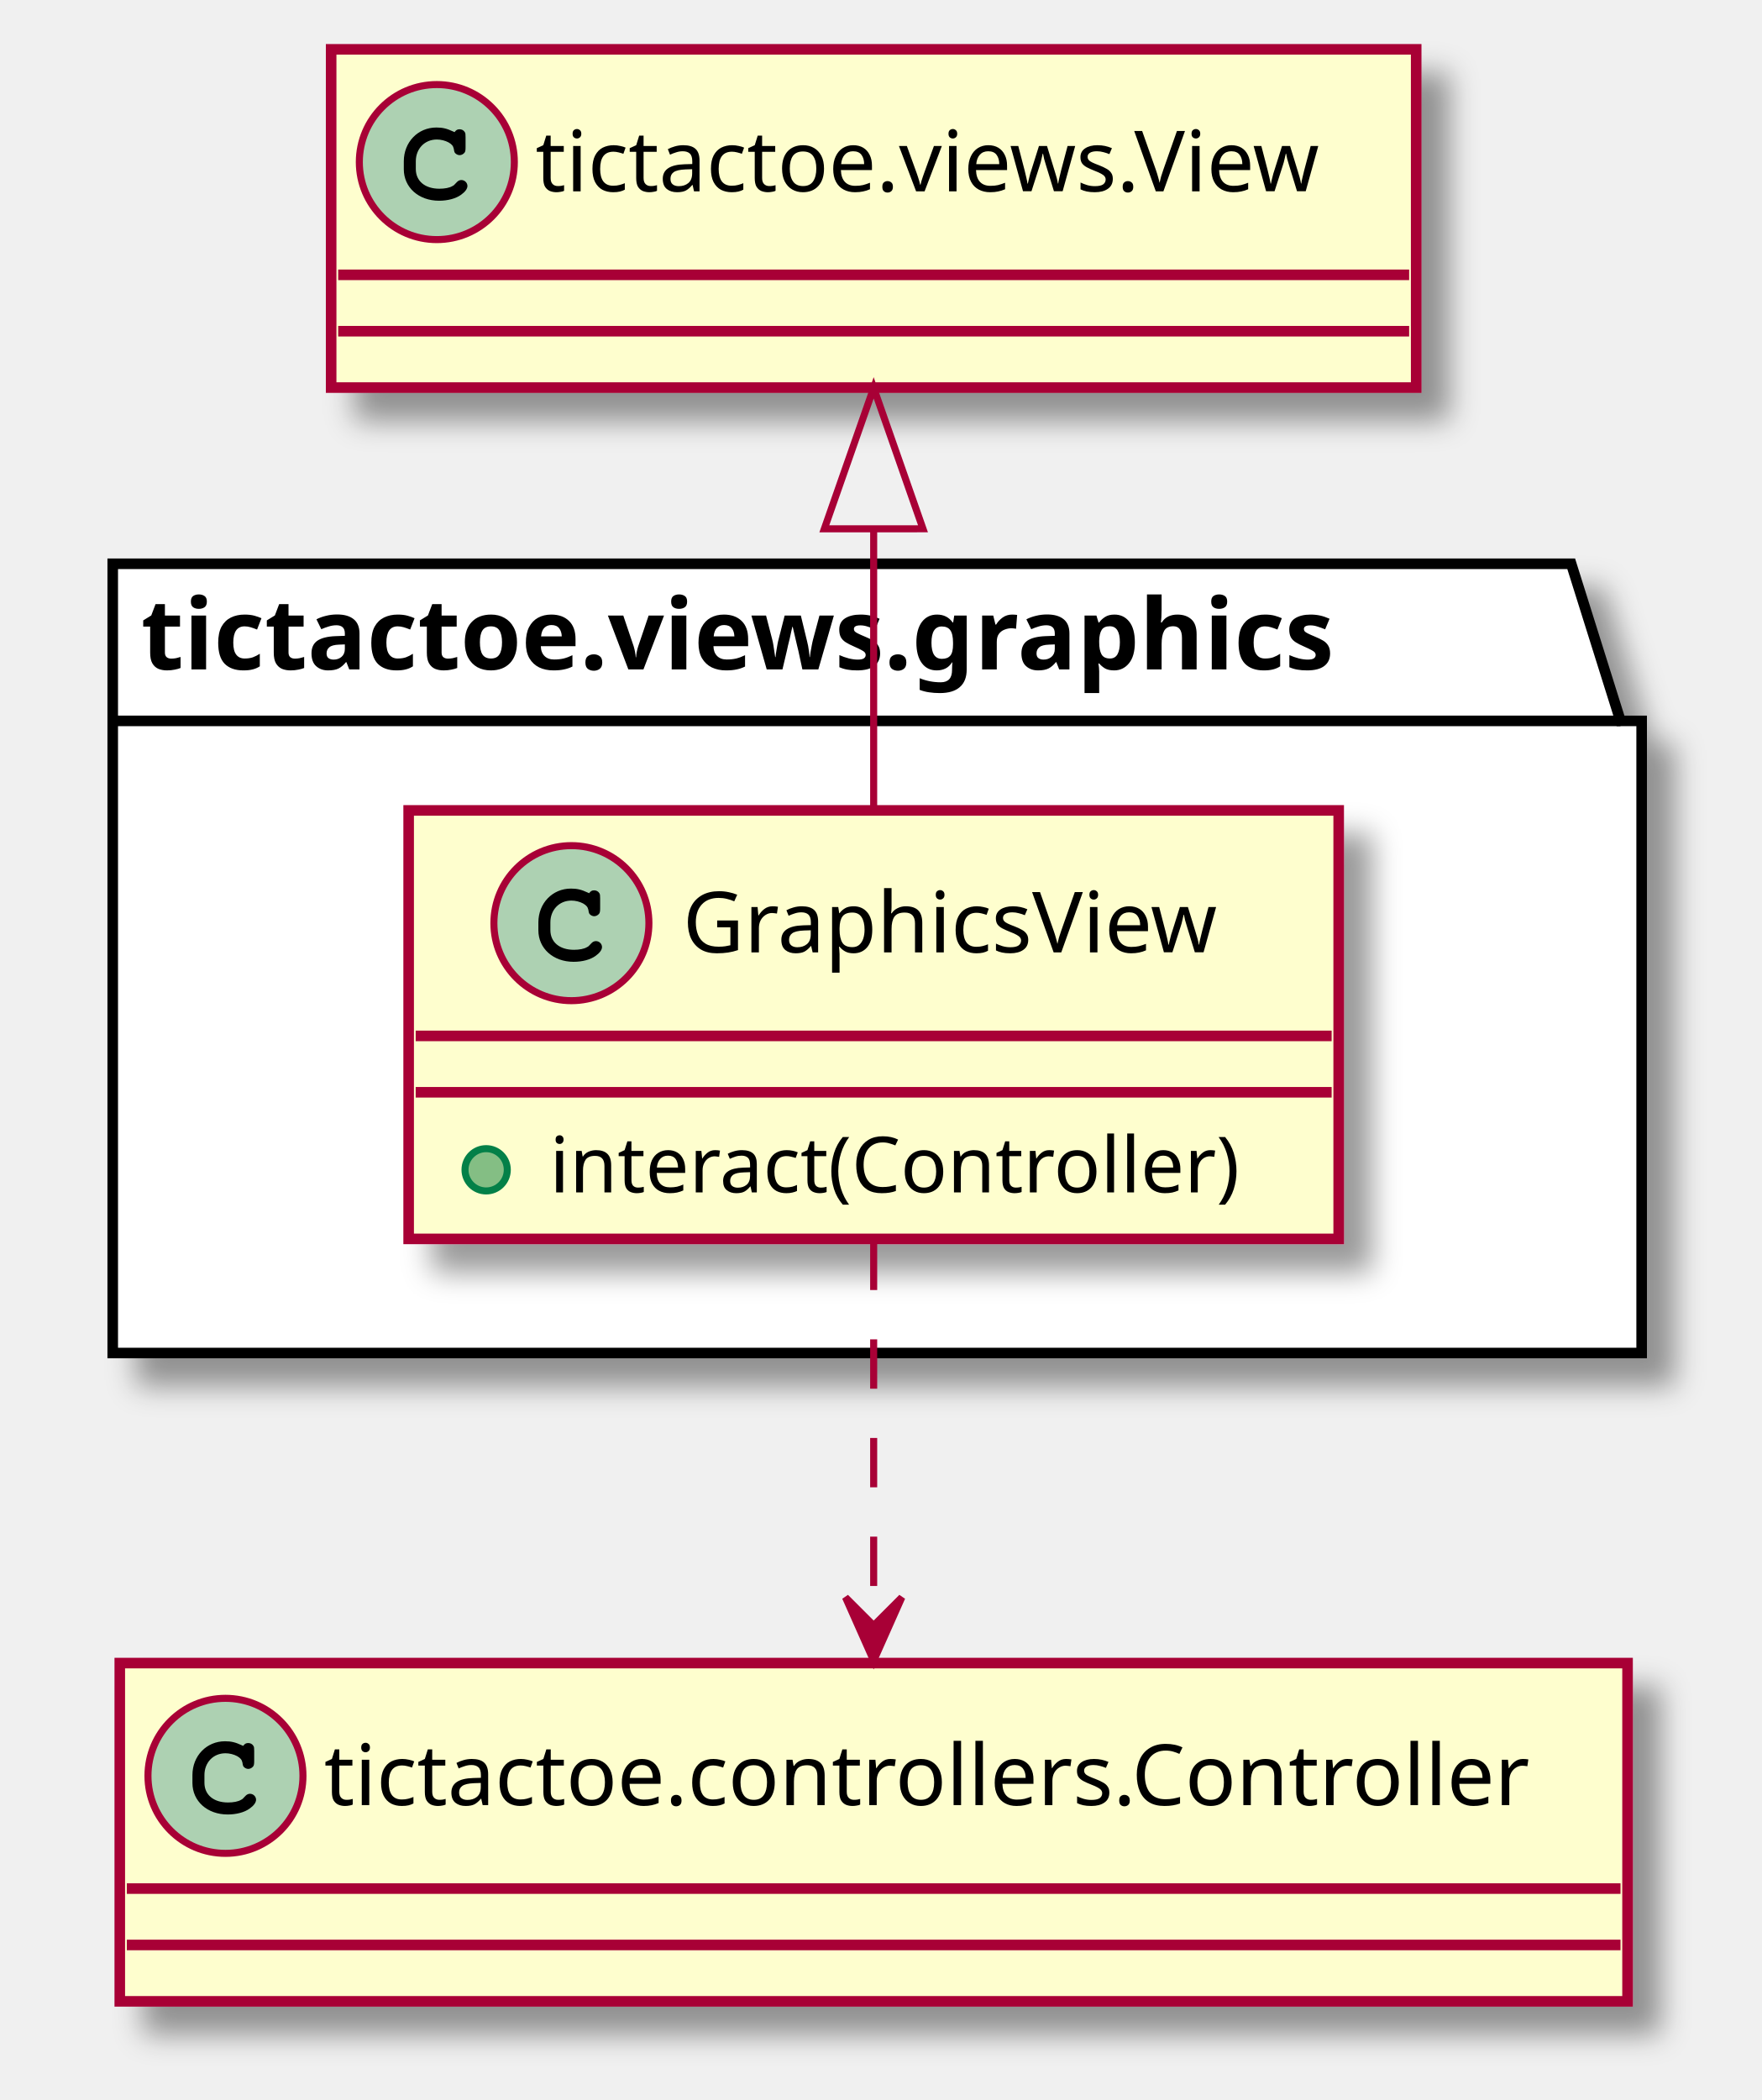
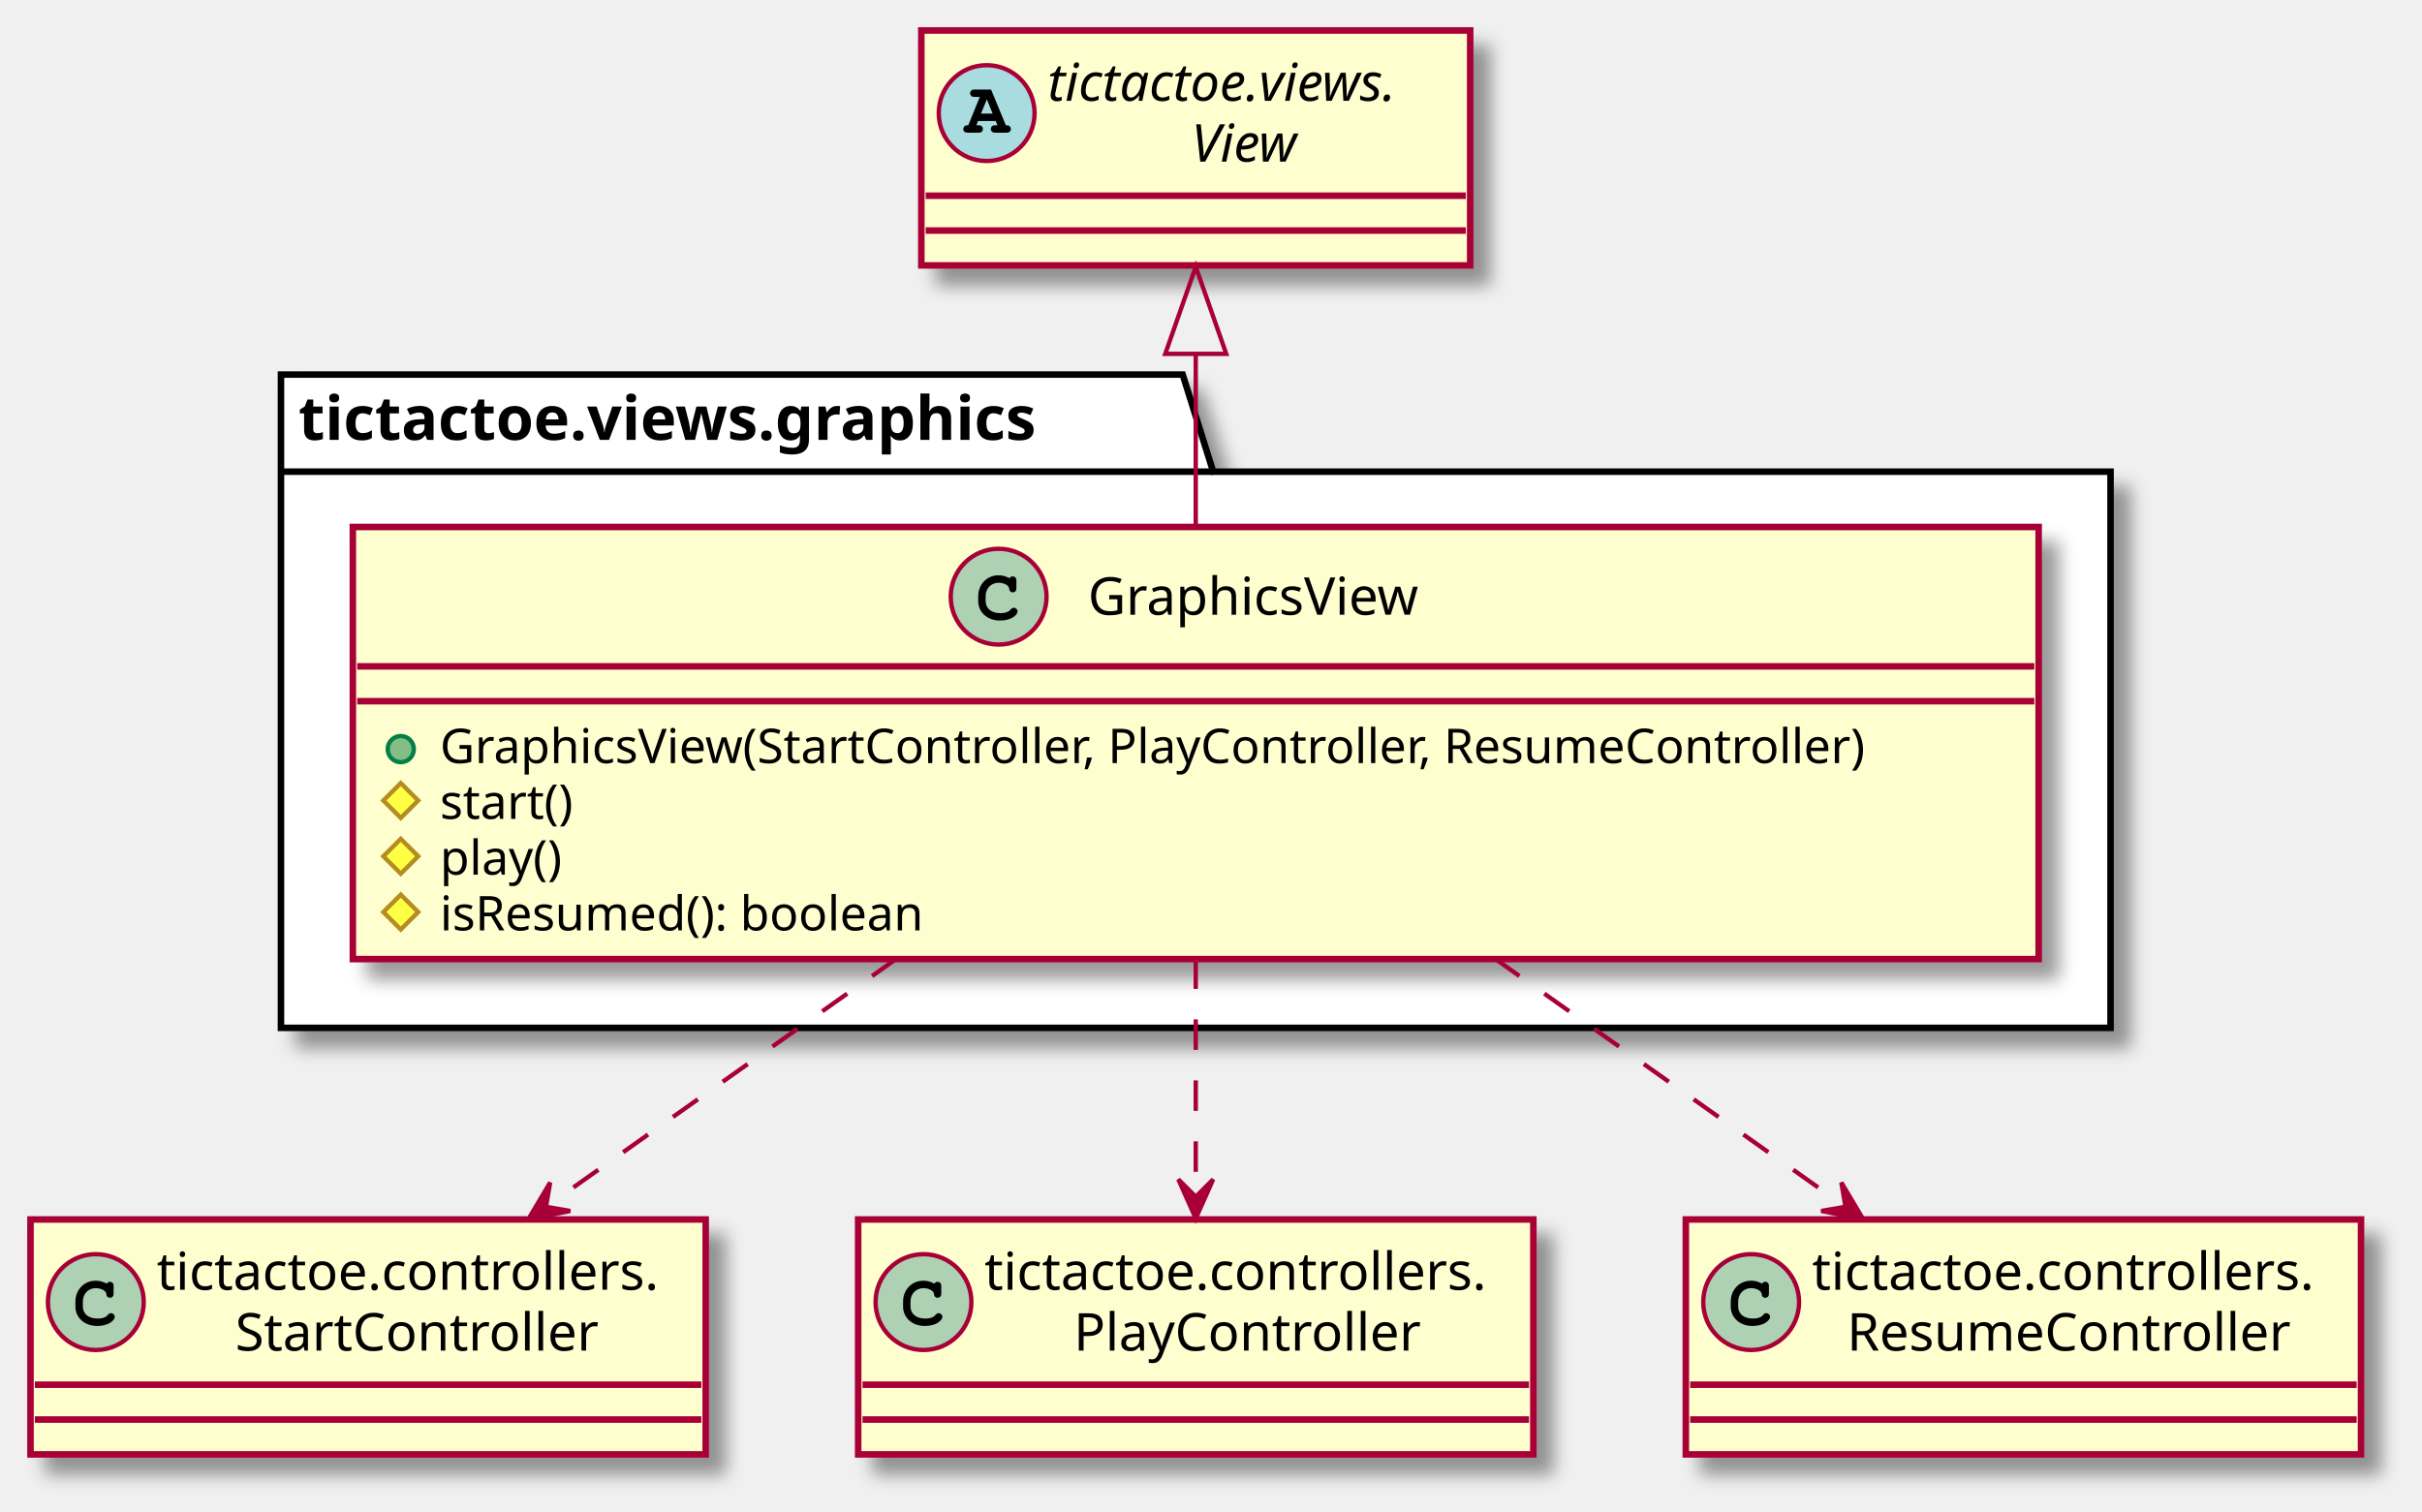
- <svg xmlns="http://www.w3.org/2000/svg" contentScriptType="application/ecmascript" contentStyleType="text/css" height="298px" preserveAspectRatio="none" style="width:250px;height:298px;" version="1.1" viewBox="0 0 250 298" width="250px" zoomAndPan="magnify">
+ <svg xmlns="http://www.w3.org/2000/svg" contentScriptType="application/ecmascript" contentStyleType="text/css" height="347px" preserveAspectRatio="none" style="width:556px;height:347px;" version="1.1" viewBox="0 0 556 347" width="556px" zoomAndPan="magnify">
  <defs>
-     <filter height="300%" id="f1vquuwaciuvw4" width="300%" x="-1" y="-1">
+     <filter height="300%" id="f1tp4qmtvdbeed" width="300%" x="-1" y="-1">
      <feGaussianBlur result="blurOut" stdDeviation="2.0" />
      <feColorMatrix in="blurOut" result="blurOut2" type="matrix" values="0 0 0 0 0 0 0 0 0 0 0 0 0 0 0 0 0 0 .4 0" />
      <feOffset dx="4.0" dy="4.0" in="blurOut2" result="blurOut3" />
      <feBlend in="SourceGraphic" in2="blurOut3" mode="normal" />
    </filter>
  </defs>
  <g>
-     <polygon fill="#FFFFFF" filter="url(#f1vquuwaciuvw4)" points="16,80,223,80,230,102.297,233,102.297,233,192,16,192,16,80" style="stroke:#000000;stroke-width:1.5;" />
-     <line style="stroke:#000000;stroke-width:1.5;" x1="16" x2="230" y1="102.297" y2="102.297" />
-     <text fill="#000000" font-family="sans-serif" font-size="14" font-weight="bold" lengthAdjust="spacingAndGlyphs" textLength="201" x="20" y="94.995">tictactoe.views.graphics</text>
-     <rect codeLine="4" fill="#FEFECE" filter="url(#f1vquuwaciuvw4)" height="60.805" id="tictactoe.views.graphics.GraphicsView" style="stroke:#A80036;stroke-width:1.5;" width="132" x="58" y="115" />
-     <ellipse cx="81.1" cy="131" fill="#ADD1B2" rx="11" ry="11" style="stroke:#A80036;stroke-width:1.0;" />
-     <path d="M83.444,126.672 C82.506,126.234 81.912,126.094 81.037,126.094 C78.412,126.094 76.412,128.172 76.412,130.891 L76.412,132.016 C76.412,134.594 78.522,136.484 81.412,136.484 C82.631,136.484 83.787,136.188 84.537,135.641 C85.116,135.234 85.444,134.781 85.444,134.391 C85.444,133.938 85.053,133.547 84.584,133.547 C84.366,133.547 84.162,133.625 83.975,133.812 C83.522,134.297 83.522,134.297 83.334,134.391 C82.912,134.656 82.225,134.781 81.459,134.781 C79.412,134.781 78.116,133.688 78.116,131.984 L78.116,130.891 C78.116,129.109 79.366,127.797 81.1,127.797 C81.678,127.797 82.287,127.953 82.756,128.203 C83.241,128.484 83.412,128.703 83.506,129.109 C83.569,129.516 83.6,129.641 83.741,129.766 C83.881,129.906 84.116,130.016 84.334,130.016 C84.6,130.016 84.866,129.875 85.037,129.656 C85.147,129.5 85.178,129.312 85.178,128.891 L85.178,127.469 C85.178,127.031 85.162,126.906 85.069,126.75 C84.912,126.484 84.631,126.344 84.334,126.344 C84.037,126.344 83.834,126.438 83.616,126.75 L83.444,126.672 Z " fill="#000000" />
-     <text fill="#000000" font-family="sans-serif" font-size="12" lengthAdjust="spacingAndGlyphs" textLength="82" x="96.9" y="135.154">GraphicsView</text>
-     <line style="stroke:#A80036;stroke-width:1.5;" x1="59" x2="189" y1="147" y2="147" />
-     <line style="stroke:#A80036;stroke-width:1.5;" x1="59" x2="189" y1="155" y2="155" />
-     <ellipse cx="69" cy="166" fill="#84BE84" rx="3" ry="3" style="stroke:#038048;stroke-width:1.0;" />
-     <text fill="#000000" font-family="sans-serif" font-size="11" lengthAdjust="spacingAndGlyphs" textLength="106" x="78" y="169.21">interact(Controller)</text>
-     <rect codeLine="1" fill="#FEFECE" filter="url(#f1vquuwaciuvw4)" height="48" id="View" style="stroke:#A80036;stroke-width:1.5;" width="154" x="47" y="7" />
-     <ellipse cx="62" cy="23" fill="#ADD1B2" rx="11" ry="11" style="stroke:#A80036;stroke-width:1.0;" />
-     <path d="M64.344,18.672 C63.406,18.234 62.812,18.094 61.938,18.094 C59.312,18.094 57.312,20.172 57.312,22.891 L57.312,24.016 C57.312,26.594 59.422,28.484 62.312,28.484 C63.531,28.484 64.688,28.188 65.438,27.641 C66.016,27.234 66.344,26.781 66.344,26.391 C66.344,25.938 65.953,25.547 65.484,25.547 C65.266,25.547 65.062,25.625 64.875,25.812 C64.422,26.297 64.422,26.297 64.234,26.391 C63.812,26.656 63.125,26.781 62.359,26.781 C60.312,26.781 59.016,25.688 59.016,23.984 L59.016,22.891 C59.016,21.109 60.266,19.797 62,19.797 C62.578,19.797 63.188,19.953 63.656,20.203 C64.141,20.484 64.312,20.703 64.406,21.109 C64.469,21.516 64.5,21.641 64.641,21.766 C64.781,21.906 65.016,22.016 65.234,22.016 C65.5,22.016 65.766,21.875 65.938,21.656 C66.047,21.5 66.078,21.312 66.078,20.891 L66.078,19.469 C66.078,19.031 66.062,18.906 65.969,18.75 C65.812,18.484 65.531,18.344 65.234,18.344 C64.938,18.344 64.734,18.438 64.516,18.75 L64.344,18.672 Z " fill="#000000" />
-     <text fill="#000000" font-family="sans-serif" font-size="12" lengthAdjust="spacingAndGlyphs" textLength="122" x="76" y="27.154">tictactoe.views.View</text>
-     <line style="stroke:#A80036;stroke-width:1.5;" x1="48" x2="200" y1="39" y2="39" />
-     <line style="stroke:#A80036;stroke-width:1.5;" x1="48" x2="200" y1="47" y2="47" />
-     <rect codeLine="2" fill="#FEFECE" filter="url(#f1vquuwaciuvw4)" height="48" id="Controller" style="stroke:#A80036;stroke-width:1.5;" width="214" x="17" y="236" />
-     <ellipse cx="32" cy="252" fill="#ADD1B2" rx="11" ry="11" style="stroke:#A80036;stroke-width:1.0;" />
-     <path d="M34.344,247.672 C33.406,247.234 32.812,247.094 31.938,247.094 C29.312,247.094 27.312,249.172 27.312,251.891 L27.312,253.016 C27.312,255.594 29.422,257.484 32.312,257.484 C33.531,257.484 34.688,257.188 35.438,256.641 C36.016,256.234 36.344,255.781 36.344,255.391 C36.344,254.938 35.953,254.547 35.484,254.547 C35.266,254.547 35.062,254.625 34.875,254.812 C34.422,255.297 34.422,255.297 34.234,255.391 C33.812,255.656 33.125,255.781 32.359,255.781 C30.312,255.781 29.016,254.688 29.016,252.984 L29.016,251.891 C29.016,250.109 30.266,248.797 32,248.797 C32.578,248.797 33.188,248.953 33.656,249.203 C34.141,249.484 34.312,249.703 34.406,250.109 C34.469,250.516 34.5,250.641 34.641,250.766 C34.781,250.906 35.016,251.016 35.234,251.016 C35.5,251.016 35.766,250.875 35.938,250.656 C36.047,250.5 36.078,250.312 36.078,249.891 L36.078,248.469 C36.078,248.031 36.062,247.906 35.969,247.75 C35.812,247.484 35.531,247.344 35.234,247.344 C34.938,247.344 34.734,247.438 34.516,247.75 L34.344,247.672 Z " fill="#000000" />
-     <text fill="#000000" font-family="sans-serif" font-size="12" lengthAdjust="spacingAndGlyphs" textLength="182" x="46" y="256.154">tictactoe.controllers.Controller</text>
-     <line style="stroke:#A80036;stroke-width:1.5;" x1="18" x2="230" y1="268" y2="268" />
-     <line style="stroke:#A80036;stroke-width:1.5;" x1="18" x2="230" y1="276" y2="276" />
-     <path codeLine="8" d="M124,176.058 C124,192.931 124,213.976 124,230.645 " fill="none" id="tictactoe.views.graphics.GraphicsView-to-Controller" style="stroke:#A80036;stroke-width:1.0;stroke-dasharray:7.0,7.0;" />
-     <polygon fill="#A80036" points="124,235.669,128,226.669,124,230.669,120,226.669,124,235.669" style="stroke:#A80036;stroke-width:1.0;" />
-     <path codeLine="9" d="M124,75.109 C124,88.312 124,102.537 124,114.65 " fill="none" id="View-backto-tictactoe.views.graphics.GraphicsView" style="stroke:#A80036;stroke-width:1.0;" />
-     <polygon fill="none" points="117,75.038,124,55.038,131,75.037,117,75.038" style="stroke:#A80036;stroke-width:1.0;" />
+     <polygon fill="#FFFFFF" filter="url(#f1tp4qmtvdbeed)" points="64.5,86,271.5,86,278.5,108.297,484.5,108.297,484.5,236,64.5,236,64.5,86" style="stroke:#000000;stroke-width:1.5;" />
+     <line style="stroke:#000000;stroke-width:1.5;" x1="64.5" x2="278.5" y1="108.297" y2="108.297" />
+     <text fill="#000000" font-family="sans-serif" font-size="14" font-weight="bold" lengthAdjust="spacingAndGlyphs" textLength="201" x="68.5" y="100.995">tictactoe.views.graphics</text>
+     <rect codeLine="6" fill="#FEFECE" filter="url(#f1tp4qmtvdbeed)" height="99.219" id="tictactoe.views.graphics.GraphicsView" style="stroke:#A80036;stroke-width:1.5;" width="387" x="81" y="121" />
+     <ellipse cx="229.25" cy="137" fill="#ADD1B2" rx="11" ry="11" style="stroke:#A80036;stroke-width:1.0;" />
+     <path d="M231.594,132.672 C230.656,132.234 230.062,132.094 229.188,132.094 C226.562,132.094 224.562,134.172 224.562,136.891 L224.562,138.016 C224.562,140.594 226.672,142.484 229.562,142.484 C230.781,142.484 231.938,142.188 232.688,141.641 C233.266,141.234 233.594,140.781 233.594,140.391 C233.594,139.938 233.203,139.547 232.734,139.547 C232.516,139.547 232.312,139.625 232.125,139.812 C231.672,140.297 231.672,140.297 231.484,140.391 C231.062,140.656 230.375,140.781 229.609,140.781 C227.562,140.781 226.266,139.688 226.266,137.984 L226.266,136.891 C226.266,135.109 227.516,133.797 229.25,133.797 C229.828,133.797 230.438,133.953 230.906,134.203 C231.391,134.484 231.562,134.703 231.656,135.109 C231.719,135.516 231.75,135.641 231.891,135.766 C232.031,135.906 232.266,136.016 232.484,136.016 C232.75,136.016 233.016,135.875 233.188,135.656 C233.297,135.5 233.328,135.312 233.328,134.891 L233.328,133.469 C233.328,133.031 233.312,132.906 233.219,132.75 C233.062,132.484 232.781,132.344 232.484,132.344 C232.188,132.344 231.984,132.438 231.766,132.75 L231.594,132.672 Z " fill="#000000" />
+     <text fill="#000000" font-family="sans-serif" font-size="12" lengthAdjust="spacingAndGlyphs" textLength="82" x="249.75" y="141.154">GraphicsView</text>
+     <line style="stroke:#A80036;stroke-width:1.5;" x1="82" x2="467" y1="153" y2="153" />
+     <line style="stroke:#A80036;stroke-width:1.5;" x1="82" x2="467" y1="161" y2="161" />
+     <ellipse cx="92" cy="172" fill="#84BE84" rx="3" ry="3" style="stroke:#038048;stroke-width:1.0;" />
+     <text fill="#000000" font-family="sans-serif" font-size="11" lengthAdjust="spacingAndGlyphs" textLength="361" x="101" y="175.21">GraphicsView(StartController, PlayController, ResumeController)</text>
+     <polygon fill="#FFFF44" points="92,179.805,96,183.805,92,187.805,88,183.805" style="stroke:#B38D22;stroke-width:1.0;" />
+     <text fill="#000000" font-family="sans-serif" font-size="11" lengthAdjust="spacingAndGlyphs" textLength="33" x="101" y="188.015">start()</text>
+     <polygon fill="#FFFF44" points="92,192.609,96,196.609,92,200.609,88,196.609" style="stroke:#B38D22;stroke-width:1.0;" />
+     <text fill="#000000" font-family="sans-serif" font-size="11" lengthAdjust="spacingAndGlyphs" textLength="32" x="101" y="200.82">play()</text>
+     <polygon fill="#FFFF44" points="92,205.414,96,209.414,92,213.414,88,209.414" style="stroke:#B38D22;stroke-width:1.0;" />
+     <text fill="#000000" font-family="sans-serif" font-size="11" lengthAdjust="spacingAndGlyphs" textLength="124" x="101" y="213.625">isResumed(): boolean</text>
+     <rect codeLine="1" fill="#FEFECE" filter="url(#f1tp4qmtvdbeed)" height="53.938" id="StartController" style="stroke:#A80036;stroke-width:1.5;" width="155" x="7" y="280" />
+     <ellipse cx="22" cy="298.969" fill="#ADD1B2" rx="11" ry="11" style="stroke:#A80036;stroke-width:1.0;" />
+     <path d="M24.344,294.641 C23.406,294.203 22.812,294.062 21.938,294.062 C19.312,294.062 17.312,296.141 17.312,298.859 L17.312,299.984 C17.312,302.562 19.422,304.453 22.312,304.453 C23.531,304.453 24.688,304.156 25.438,303.609 C26.016,303.203 26.344,302.75 26.344,302.359 C26.344,301.906 25.953,301.516 25.484,301.516 C25.266,301.516 25.062,301.594 24.875,301.781 C24.422,302.266 24.422,302.266 24.234,302.359 C23.812,302.625 23.125,302.75 22.359,302.75 C20.312,302.75 19.016,301.656 19.016,299.953 L19.016,298.859 C19.016,297.078 20.266,295.766 22,295.766 C22.578,295.766 23.188,295.922 23.656,296.172 C24.141,296.453 24.312,296.672 24.406,297.078 C24.469,297.484 24.5,297.609 24.641,297.734 C24.781,297.875 25.016,297.984 25.234,297.984 C25.5,297.984 25.766,297.844 25.938,297.625 C26.047,297.469 26.078,297.281 26.078,296.859 L26.078,295.438 C26.078,295 26.062,294.875 25.969,294.719 C25.812,294.453 25.531,294.312 25.234,294.312 C24.938,294.312 24.734,294.406 24.516,294.719 L24.344,294.641 Z " fill="#000000" />
+     <text fill="#000000" font-family="sans-serif" font-size="12" lengthAdjust="spacingAndGlyphs" textLength="123" x="36" y="296.139">tictactoe.controllers.</text>
+     <text fill="#000000" font-family="sans-serif" font-size="12" lengthAdjust="spacingAndGlyphs" textLength="87" x="54" y="310.107">StartController</text>
+     <line style="stroke:#A80036;stroke-width:1.5;" x1="8" x2="161" y1="317.938" y2="317.938" />
+     <line style="stroke:#A80036;stroke-width:1.5;" x1="8" x2="161" y1="325.938" y2="325.938" />
+     <rect codeLine="2" fill="#FEFECE" filter="url(#f1tp4qmtvdbeed)" height="53.938" id="PlayController" style="stroke:#A80036;stroke-width:1.5;" width="155" x="197" y="280" />
+     <ellipse cx="212" cy="298.969" fill="#ADD1B2" rx="11" ry="11" style="stroke:#A80036;stroke-width:1.0;" />
+     <path d="M214.344,294.641 C213.406,294.203 212.812,294.062 211.938,294.062 C209.312,294.062 207.312,296.141 207.312,298.859 L207.312,299.984 C207.312,302.562 209.422,304.453 212.312,304.453 C213.531,304.453 214.688,304.156 215.438,303.609 C216.016,303.203 216.344,302.75 216.344,302.359 C216.344,301.906 215.953,301.516 215.484,301.516 C215.266,301.516 215.062,301.594 214.875,301.781 C214.422,302.266 214.422,302.266 214.234,302.359 C213.812,302.625 213.125,302.75 212.359,302.75 C210.312,302.75 209.016,301.656 209.016,299.953 L209.016,298.859 C209.016,297.078 210.266,295.766 212,295.766 C212.578,295.766 213.188,295.922 213.656,296.172 C214.141,296.453 214.312,296.672 214.406,297.078 C214.469,297.484 214.5,297.609 214.641,297.734 C214.781,297.875 215.016,297.984 215.234,297.984 C215.5,297.984 215.766,297.844 215.938,297.625 C216.047,297.469 216.078,297.281 216.078,296.859 L216.078,295.438 C216.078,295 216.062,294.875 215.969,294.719 C215.812,294.453 215.531,294.312 215.234,294.312 C214.938,294.312 214.734,294.406 214.516,294.719 L214.344,294.641 Z " fill="#000000" />
+     <text fill="#000000" font-family="sans-serif" font-size="12" lengthAdjust="spacingAndGlyphs" textLength="123" x="226" y="296.139">tictactoe.controllers.</text>
+     <text fill="#000000" font-family="sans-serif" font-size="12" lengthAdjust="spacingAndGlyphs" textLength="82" x="246.5" y="310.107">PlayController</text>
+     <line style="stroke:#A80036;stroke-width:1.5;" x1="198" x2="351" y1="317.938" y2="317.938" />
+     <line style="stroke:#A80036;stroke-width:1.5;" x1="198" x2="351" y1="325.938" y2="325.938" />
+     <rect codeLine="3" fill="#FEFECE" filter="url(#f1tp4qmtvdbeed)" height="53.938" id="ResumeController" style="stroke:#A80036;stroke-width:1.5;" width="155" x="387" y="280" />
+     <ellipse cx="402" cy="298.969" fill="#ADD1B2" rx="11" ry="11" style="stroke:#A80036;stroke-width:1.0;" />
+     <path d="M404.344,294.641 C403.406,294.203 402.812,294.062 401.938,294.062 C399.312,294.062 397.312,296.141 397.312,298.859 L397.312,299.984 C397.312,302.562 399.422,304.453 402.312,304.453 C403.531,304.453 404.688,304.156 405.438,303.609 C406.016,303.203 406.344,302.75 406.344,302.359 C406.344,301.906 405.953,301.516 405.484,301.516 C405.266,301.516 405.062,301.594 404.875,301.781 C404.422,302.266 404.422,302.266 404.234,302.359 C403.812,302.625 403.125,302.75 402.359,302.75 C400.312,302.75 399.016,301.656 399.016,299.953 L399.016,298.859 C399.016,297.078 400.266,295.766 402,295.766 C402.578,295.766 403.188,295.922 403.656,296.172 C404.141,296.453 404.312,296.672 404.406,297.078 C404.469,297.484 404.5,297.609 404.641,297.734 C404.781,297.875 405.016,297.984 405.234,297.984 C405.5,297.984 405.766,297.844 405.938,297.625 C406.047,297.469 406.078,297.281 406.078,296.859 L406.078,295.438 C406.078,295 406.062,294.875 405.969,294.719 C405.812,294.453 405.531,294.312 405.234,294.312 C404.938,294.312 404.734,294.406 404.516,294.719 L404.344,294.641 Z " fill="#000000" />
+     <text fill="#000000" font-family="sans-serif" font-size="12" lengthAdjust="spacingAndGlyphs" textLength="123" x="416" y="296.139">tictactoe.controllers.</text>
+     <text fill="#000000" font-family="sans-serif" font-size="12" lengthAdjust="spacingAndGlyphs" textLength="107" x="424" y="310.107">ResumeController</text>
+     <line style="stroke:#A80036;stroke-width:1.5;" x1="388" x2="541" y1="317.938" y2="317.938" />
+     <line style="stroke:#A80036;stroke-width:1.5;" x1="388" x2="541" y1="325.938" y2="325.938" />
+     <rect codeLine="4" fill="#FEFECE" filter="url(#f1tp4qmtvdbeed)" height="53.938" id="View" style="stroke:#A80036;stroke-width:1.5;" width="126" x="211.5" y="7" />
+     <ellipse cx="226.5" cy="25.969" fill="#A9DCDF" rx="11" ry="11" style="stroke:#A80036;stroke-width:1.0;" />
+     <path d="M228.578,27.781 L228.969,28.766 L228.578,28.766 C228.125,28.766 228.016,28.781 227.859,28.891 C227.609,29.047 227.453,29.328 227.453,29.625 C227.453,29.891 227.594,30.141 227.812,30.297 C227.953,30.422 228.156,30.469 228.578,30.469 L230.938,30.469 C231.297,30.469 231.516,30.438 231.656,30.344 C231.906,30.203 232.062,29.906 232.062,29.625 C232.062,29.344 231.922,29.094 231.703,28.938 C231.531,28.797 231.375,28.766 230.906,28.766 L227.516,20.562 L223.844,20.562 C223.391,20.562 223.266,20.578 223.109,20.672 C222.859,20.844 222.703,21.125 222.703,21.406 C222.703,21.688 222.844,21.938 223.062,22.109 C223.234,22.219 223.406,22.25 223.844,22.25 L224.922,22.25 L222.281,28.766 C221.859,28.766 221.703,28.781 221.547,28.891 C221.297,29.047 221.141,29.328 221.141,29.625 C221.141,30.188 221.516,30.469 222.266,30.469 L224.531,30.469 C224.891,30.469 225.109,30.438 225.234,30.344 C225.5,30.203 225.641,29.906 225.641,29.625 C225.641,29.344 225.516,29.094 225.297,28.922 C225.125,28.797 224.984,28.766 224.531,28.766 L224.141,28.766 L224.531,27.781 L228.578,27.781 Z M227.875,26.078 L225.203,26.078 L226.547,22.812 L227.875,26.078 Z " fill="#000000" />
+     <text fill="#000000" font-family="sans-serif" font-size="12" font-style="italic" lengthAdjust="spacingAndGlyphs" textLength="94" x="240.5" y="23.139">tictactoe.views.</text>
+     <text fill="#000000" font-family="sans-serif" font-size="12" font-style="italic" lengthAdjust="spacingAndGlyphs" textLength="28" x="273.5" y="37.107">View</text>
+     <line style="stroke:#A80036;stroke-width:1.5;" x1="212.5" x2="336.5" y1="44.938" y2="44.938" />
+     <line style="stroke:#A80036;stroke-width:1.5;" x1="212.5" x2="336.5" y1="52.938" y2="52.938" />
+     <path codeLine="12" d="M274.5,81.358 C274.5,94.156 274.5,108.075 274.5,120.991 " fill="none" id="View-backto-tictactoe.views.graphics.GraphicsView" style="stroke:#A80036;stroke-width:1.0;" />
+     <polygon fill="none" points="267.5,81.252,274.5,61.252,281.5,81.252,267.5,81.252" style="stroke:#A80036;stroke-width:1.0;" />
+     <path codeLine="13" d="M205.906,220.058 C178.988,239.113 148.997,260.343 125.559,276.935 " fill="none" id="tictactoe.views.graphics.GraphicsView-to-StartController" style="stroke:#A80036;stroke-width:1.0;stroke-dasharray:7.0,7.0;" />
+     <polygon fill="#A80036" points="121.261,279.977,130.917,278.041,125.341,277.088,126.294,271.512,121.261,279.977" style="stroke:#A80036;stroke-width:1.0;" />
+     <path codeLine="14" d="M274.5,220.058 C274.5,238.175 274.5,258.259 274.5,274.453 " fill="none" id="tictactoe.views.graphics.GraphicsView-to-PlayController" style="stroke:#A80036;stroke-width:1.0;stroke-dasharray:7.0,7.0;" />
+     <polygon fill="#A80036" points="274.5,279.788,278.5,270.788,274.5,274.788,270.5,270.788,274.5,279.788" style="stroke:#A80036;stroke-width:1.0;" />
+     <path codeLine="15" d="M343.094,220.058 C370.012,239.113 400.003,260.343 423.441,276.935 " fill="none" id="tictactoe.views.graphics.GraphicsView-to-ResumeController" style="stroke:#A80036;stroke-width:1.0;stroke-dasharray:7.0,7.0;" />
+     <polygon fill="#A80036" points="427.739,279.977,422.706,271.512,423.659,277.088,418.082,278.041,427.739,279.977" style="stroke:#A80036;stroke-width:1.0;" />
  </g>
</svg>
